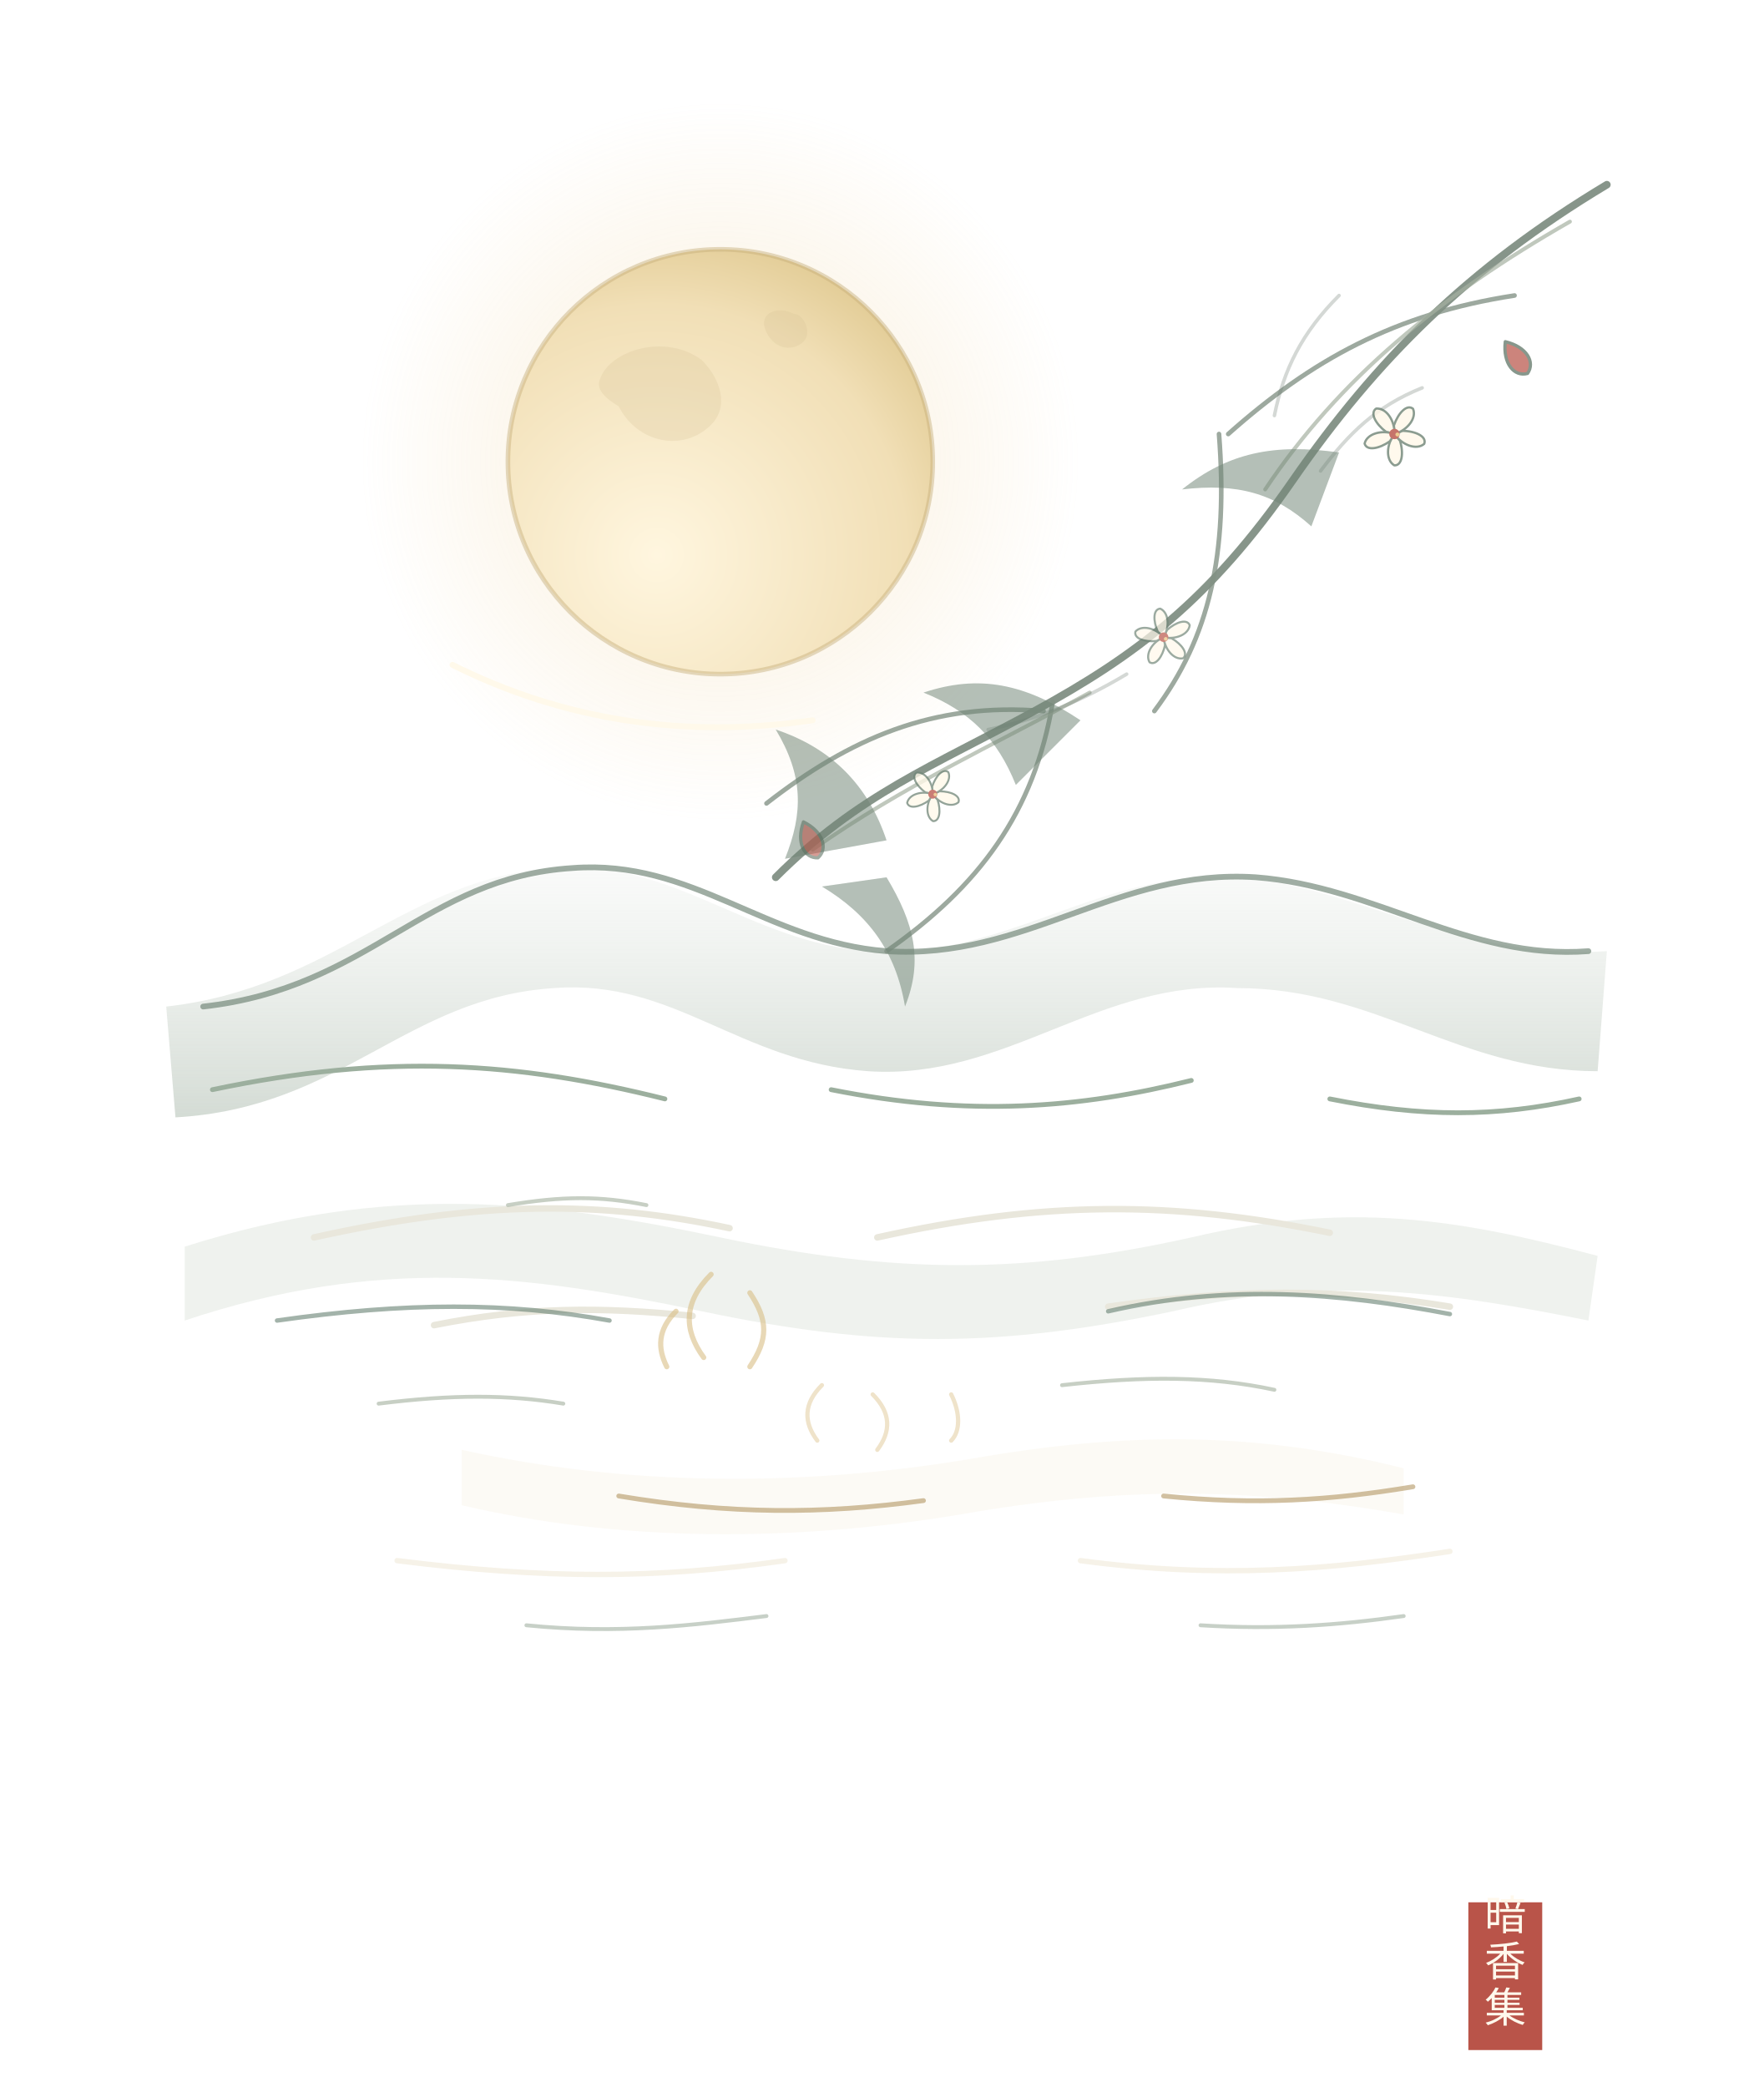
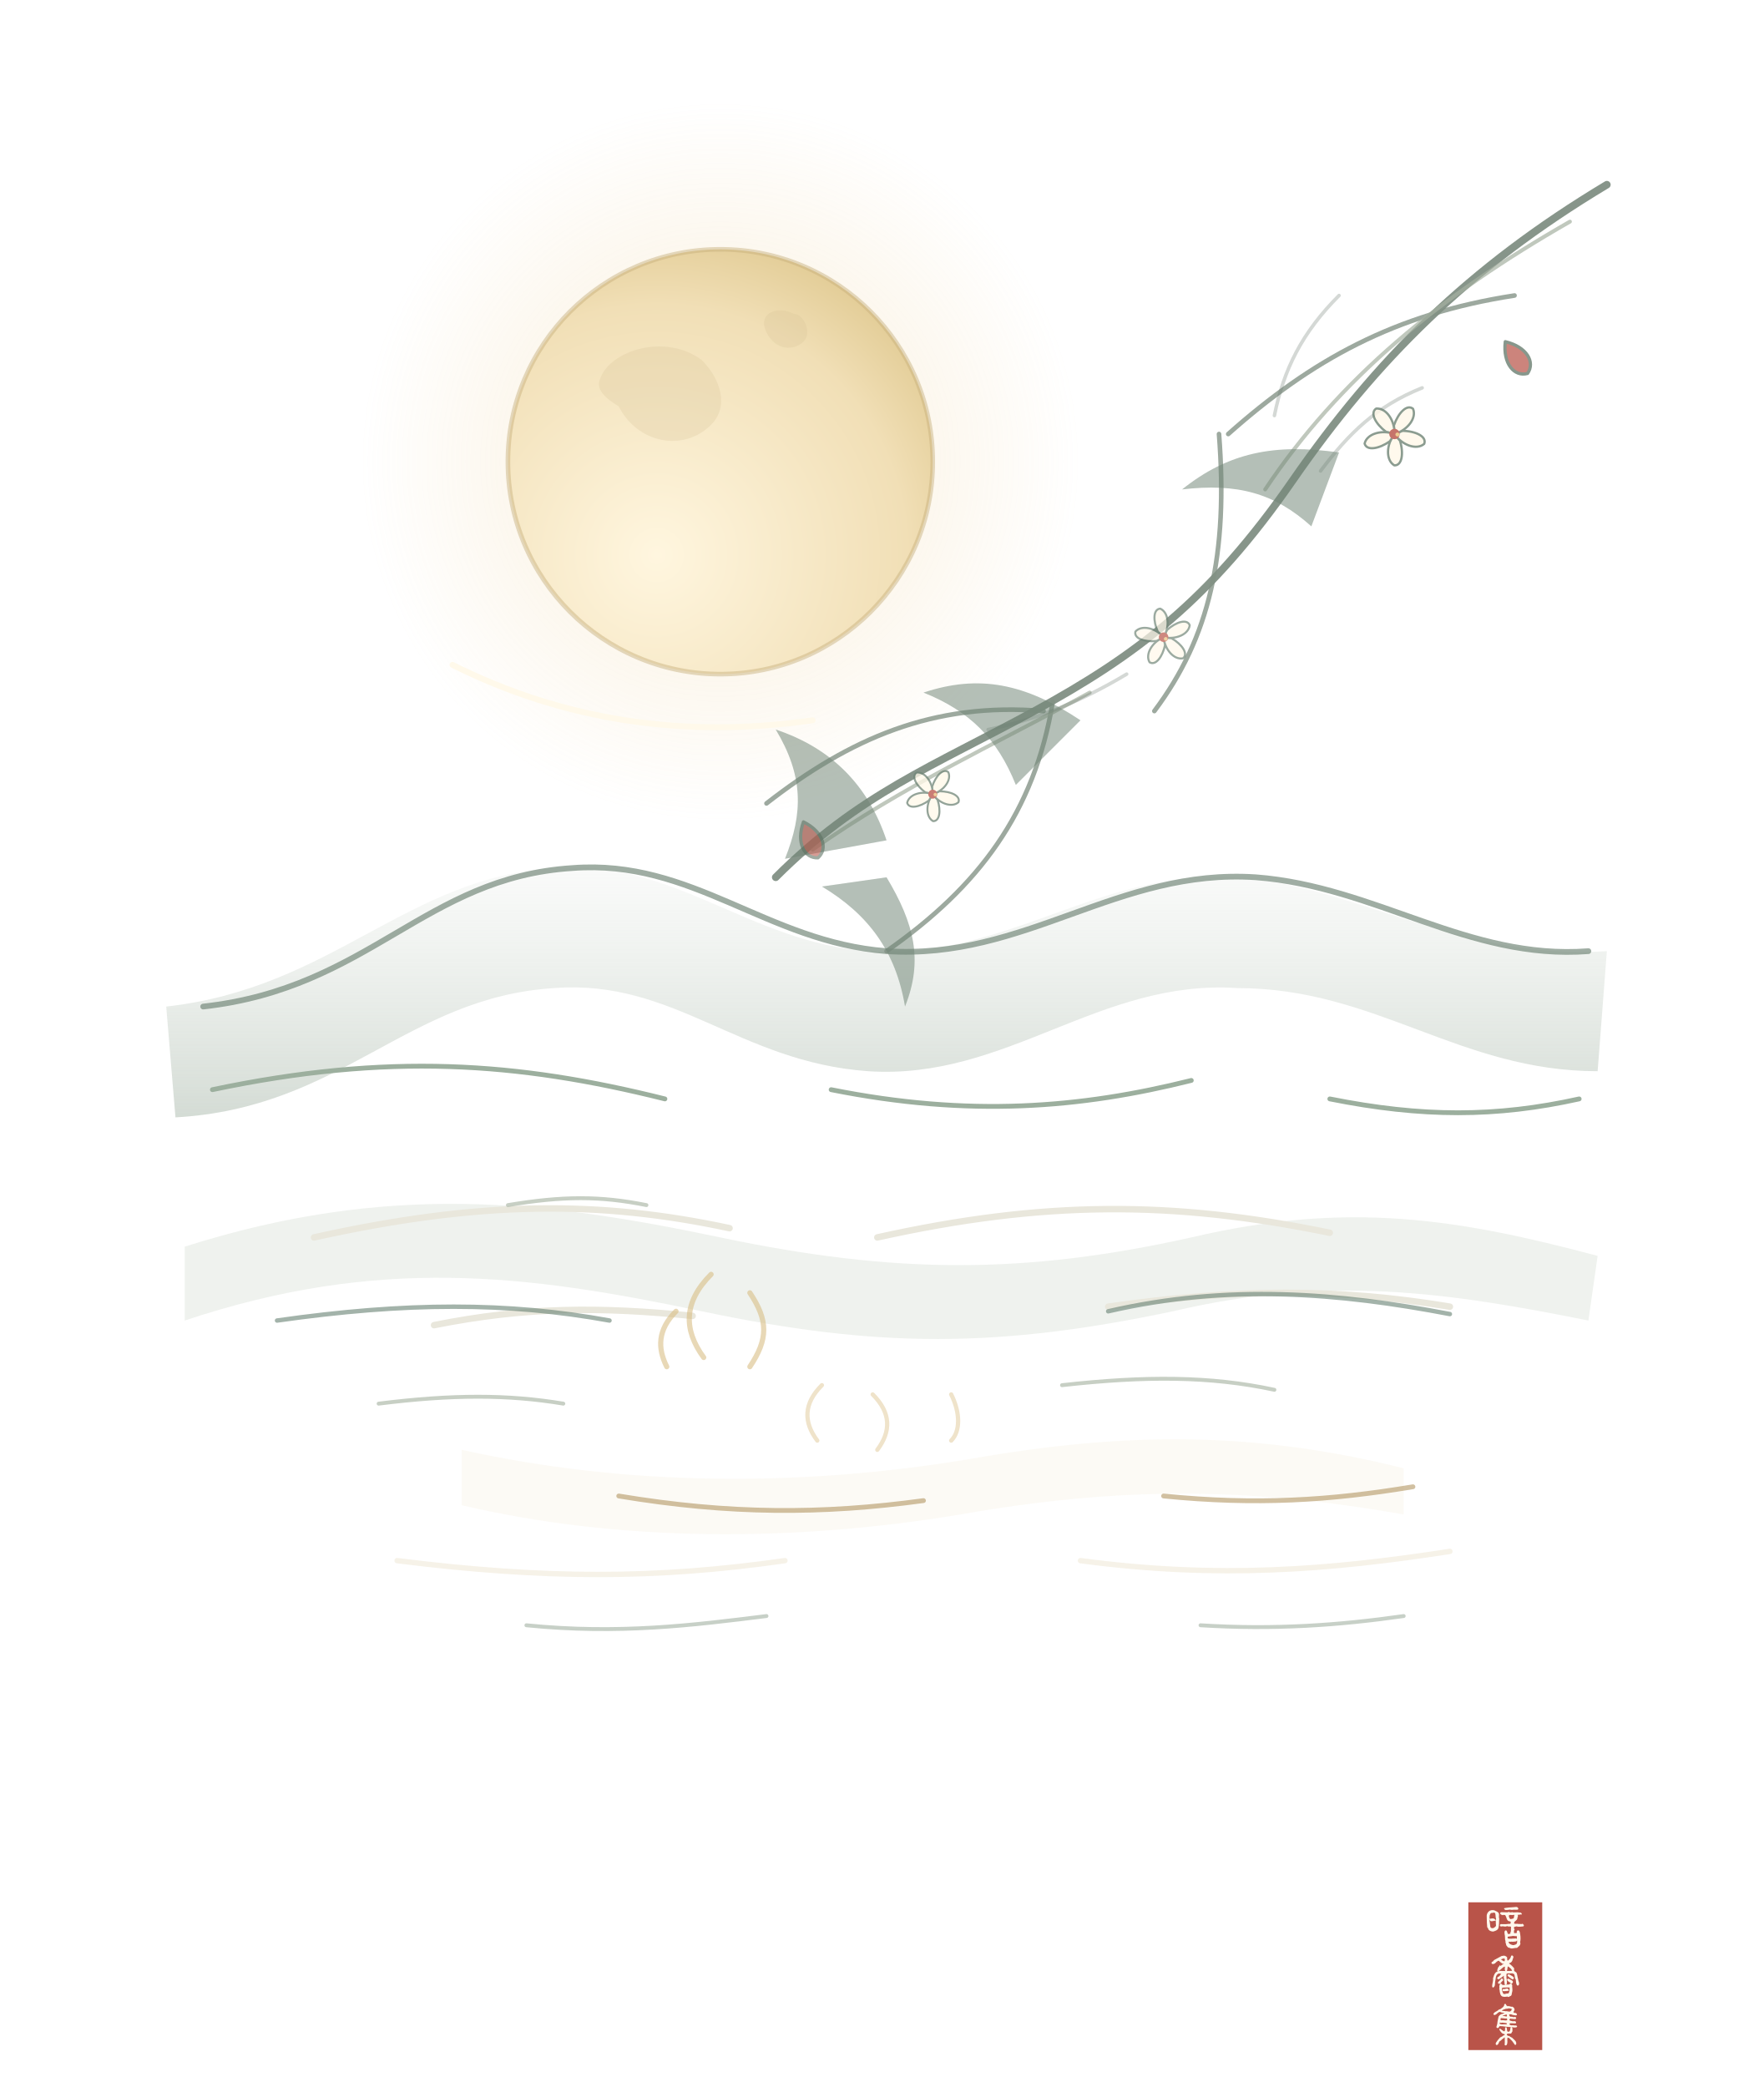
<svg xmlns="http://www.w3.org/2000/svg" viewBox="0 20 191 226" role="img" aria-labelledby="title desc">
  <defs>
    <radialGradient id="moon-halo">
      <stop stop-color="#e9bf72" stop-opacity=".32" />
      <stop offset=".55" stop-color="#e9bf72" stop-opacity=".13" />
      <stop offset="1" stop-color="#e9bf72" stop-opacity="0" />
    </radialGradient>
    <radialGradient id="moon-disc" cx=".35" cy=".28" r=".82">
      <stop stop-color="#fff6df" />
      <stop offset=".72" stop-color="#f1dfb6" />
      <stop offset="1" stop-color="#dfc88f" />
    </radialGradient>
    <linearGradient id="hill-wash" x1="0" y1="0" x2="0" y2="1">
      <stop stop-color="#8da18f" stop-opacity=".38" />
      <stop offset="1" stop-color="#b9c6b8" stop-opacity=".08" />
    </linearGradient>
    <g id="plum-blossom" fill="#fff8e9" stroke="#718678" stroke-width=".34" stroke-linejoin="round">
      <path d="M0 0C-1.7-1.2-2.4-3.4-1.4-4.5C-.3-4.9.5-3.2.5-1.2Z" />
      <path d="M0 0C-1.7-1.2-2.4-3.4-1.4-4.5C-.3-4.9.5-3.2.5-1.2Z" transform="rotate(72)" />
      <path d="M0 0C-1.7-1.2-2.4-3.4-1.4-4.5C-.3-4.9.5-3.2.5-1.2Z" transform="rotate(144)" />
      <path d="M0 0C-1.7-1.2-2.4-3.4-1.4-4.5C-.3-4.9.5-3.2.5-1.2Z" transform="rotate(216)" />
      <path d="M0 0C-1.7-1.2-2.4-3.4-1.4-4.5C-.3-4.9.5-3.2.5-1.2Z" transform="rotate(288)" />
      <circle r=".78" fill="#b95449" stroke="none" />
      <circle cx=".4" cy="-.2" r=".3" fill="#e8c17a" stroke="none" />
    </g>
    <g id="plum-bud" fill="#b95449" stroke="#596f5f" stroke-width=".35">
      <path d="M0 0c-1.6-1.8-1.4-3.7 0-4.2 1.4.5 1.6 2.4 0 4.2Z" />
    </g>
  </defs>
  <g transform="translate(0 266) scale(1 -1)" fill="none" stroke-linecap="round" stroke-linejoin="round">
    <rect x="159" y="24" width="8" height="16" fill="#b95449" stroke="none" />
-     <g fill="#fff8ec" font-family="serif" font-size="4.5" text-anchor="middle" stroke="none">
-       <text x="163" y="37" transform="translate(0 74) scale(1 -1)">暗</text>
-       <text x="163" y="32" transform="translate(0 64) scale(1 -1)">香</text>
-       <text x="163" y="27" transform="translate(0 54) scale(1 -1)">集</text>
+     <g fill="#fff8ec" stroke="none">
+       <path d="M2121 2852Q2157 2793 2219 2774Q2253 2763 2281 2772Q2408 2770 2575 2800Q2589 2803 2611 2807Q2700 2771 2829 2784Q2953 2797 2960 2798Q2999 2799 3032 2795Q3053 2798 3150 2791Q3266 2782 3306 2815Q3339 2842 3339 2898Q3294 3027 3164 3038Q3112 3042 2982 3022Q2902 3010 2861 3011Q2487 2992 2298 2964Q2207 2950 2121 2932Q2095 2923 2096 2891Q2096 2862 2121 2852ZM1632 2499Q1595 2557 1502 2619Q1499 2621 1495 2624Q1358 2701 1256 2738Q1135 2780 989 2753Q922 2741 870 2716Q725 2641 646 2495Q588 2387 585 2272L600 1659Q609 1437 631 1270Q639 1250 678 1207L706 1175Q731 1138 722 1100Q809 958 1018 911Q1078 898 1143 895L1318 949Q1478 1005 1553 1103Q1579 1137 1598 1179Q1648 1330 1659 1598L1670 1907Q1673 1962 1678 2010Q1643 2083 1651 2213Q1658 2344 1658 2366Q1656 2442 1632 2499ZM1393 1452Q1404 1360 1288 1276L1177 1202Q1065 1169 986 1209Q934 1235 904 1293L850 1716Q833 1824 813 1908V1942Q837 1943 851 1907Q870 1856 871 1854Q887 1825 915 1817Q996 1775 1110 1800L1245 1833Q1289 1841 1325 1839Q1354 1844 1368 1868Q1369 1871 1370 1873Q1308 1971 1222 2021Q1115 2059 948 2023Q917 2017 847 1999Q819 2049 829 2125Q840 2210 838 2237Q838 2255 835 2272Q883 2457 962 2502Q972 2507 983 2511Q1029 2505 1126 2529Q1215 2550 1253 2541Q1299 2529 1325 2477Q1349 2416 1357 2273Q1365 2128 1384 2068L1402 2026L1404 2021Q1355 1867 1381 1575Q1376 1630 1393 1452ZM3817 1464 3745 1542Q3718 1567 3692 1578Q3644 1533 3566 1545L3481 1559L3448 1558L3422 1551L3407 1543Q3333 1574 3206 1569L3096 1567Q3027 1569 2975 1589Q2954 1688 3039 1776Q3057 1795 3141 1865Q3224 1936 3246 1990Q3266 2042 3248 2101Q3303 2137 3300 2209L3293 2297Q3294 2347 3328 2374Q3379 2339 3441 2360L3504 2383Q3555 2396 3601 2363Q3637 2403 3641 2418Q3646 2434 3635 2454Q3595 2523 3547 2539Q3528 2545 3505 2545Q3501 2545 3498 2545Q3318 2588 3021 2565L2918 2556Q2862 2590 2775 2578L2675 2565Q2634 2562 2599 2568Q2582 2568 2537 2597L2505 2614Q2461 2630 2440 2568L1973 2579Q1961 2576 1894 2580H1845Q1769 2572 1757 2499Q1755 2410 1856 2364Q1871 2357 1965 2324Q1976 2320 1985 2317Q2016 2354 2081 2343Q2141 2332 2147 2332Q2166 2332 2178 2340Q2236 2283 2282 2147Q2331 2006 2336 1994L2363 1936Q2432 1808 2564 1786Q2581 1783 2599 1782Q2669 1779 2675 1730Q2676 1717 2668 1654L2666 1615Q2666 1607 2668 1600Q2637 1560 2553 1562L2464 1564Q2436 1563 2417 1555Q2275 1529 2010 1538Q1848 1543 1803 1543L1758 1503Q1734 1476 1734 1441Q1732 1387 1803 1340Q1813 1334 1825 1327Q1902 1367 2029 1349L2166 1328Q2284 1317 2360 1373Q2405 1335 2502 1336Q2609 1337 2612 1337Q2665 1333 2702 1316L2690 895Q2651 875 2651 816L2652 755Q2647 710 2599 703L2577 701Q2466 646 2419 716Q2401 743 2375 835Q2347 935 2313 969Q2303 979 2292 986Q2259 1000 2218 990Q2180 981 2167 952Q2121 892 2132 789L2144 680V656Q2176 567 2177 404Q2178 247 2186 190Q2197 120 2224 64Q2203 0 2236 -100Q2270 -200 2272 -206Q2283 -252 2281 -289Q2305 -314 2361 -394Q2414 -470 2459 -495Q2505 -521 2565 -516Q2667 -592 2828 -575Q2859 -572 3014 -544Q3144 -520 3225 -528L3453 -323L3499 -227Q3543 -118 3487 -50Q3570 235 3499 674Q3485 762 3464 861L3412 952Q3396 975 3378 986L3356 995Q3338 1000 3316 997Q3235 995 3210 912L3202 873V872Q3230 782 3176 766Q3156 761 3080 764L3026 763Q2995 759 2975 747Q2945 895 2963 974Q2980 1046 3032 1088Q2982 1100 2972 1143L2960 1225Q2957 1237 2952 1248Q2970 1299 3032 1314L3125 1332Q3150 1339 3168 1350Q3289 1301 3490 1317L3712 1339Q3714 1339 3715 1339Q3778 1326 3806 1381Q3825 1418 3817 1464ZM3202 -152Q3141 -240 2980 -272L2872 -289Q2736 -248 2708 -238Q2543 -174 2495 -52Q2490 -40 2486 -27Q2507 17 2578 12L2673 2Q2714 2 2736 18Q2816 -4 2951 15Q3063 31 3100 30Q3144 29 3197 88L3225 121Q3243 28 3231 -55Q3223 -112 3202 -152ZM3202 496Q3225 374 3211 311Q3204 282 3191 257Q3147 308 3061 297L2962 281Q2921 278 2895 292Q2779 262 2590 273L2463 280Q2413 310 2407 404Q2407 408 2406 440Q2480 465 2636 480Q2788 494 2861 519Q2992 498 3194 496ZM2816 2010Q2801 2010 2731 1990Q2649 1968 2616 1996Q2597 2012 2588 2044Q2523 2141 2516 2222Q2513 2261 2520 2306Q2571 2350 2672 2342L2813 2329Q2814 2329 2816 2329Q2864 2347 2961 2343Q2986 2342 3009 2340Q2974 2309 2967 2221Q2959 2130 2952 2108Q2932 2034 2861 2016L2819 2010Z" transform="translate(160.26 35.71928) scale(0.0012442)" />
+       <path d="M2802 980Q2771 1062 2743 1230Q2715 1399 2681 1486Q2675 1501 2668 1516Q2647 1558 2581 1598L2519 1635Q2466 1673 2459 1726Q2440 1754 2453 1822Q2465 1892 2459 1918Q2272 2133 2148 2235Q2080 2291 2015 2329L2031 2362Q2211 2397 2298 2587Q2329 2655 2371 2818Q2373 2826 2375 2832Q2366 2853 2394 2890Q2408 2909 2408 2915Q2334 3026 2283 3041Q2213 3043 2189 2983Q2186 2976 2168 2906Q2155 2855 2132 2832Q2124 2781 2071 2734Q2023 2691 2014 2681Q1997 2661 1989 2639Q1976 2639 1948 2610Q1917 2577 1897 2584Q1884 2589 1872 2605L1847 2705Q1833 2778 1855 2832Q1815 2941 1679 2991L1603 3014Q1588 3018 1562 3024Q1530 3002 1462 3004Q1394 3005 1366 2991Q1359 2988 1352 2983Q1249 2918 1016 2803Q799 2697 682 2622Q675 2563 621 2529L542 2481Q509 2459 489 2429Q456 2384 497 2340L534 2304L540 2295Q668 2264 787 2350Q841 2388 883 2446Q902 2457 969 2511Q1041 2570 1094 2574Q1110 2575 1126 2572Q1160 2520 1244 2462Q1326 2407 1351 2382L1369 2362Q1398 2312 1462 2313L1539 2316Q1552 2315 1562 2312Q1422 2243 1269 2119Q1238 2183 1204 2179Q1194 2177 1185 2170Q1178 2124 1123 2062L1074 2006Q1052 1978 1042 1952Q1031 1931 1016 1860L1003 1811Q988 1771 959 1742Q1046 1682 997 1641L969 1623L881 1579L860 1564Q853 1557 850 1550Q756 1466 699 1305L626 1076Q620 1061 615 1047Q634 915 594 723L554 528Q533 407 540 309Q559 247 607 236Q619 233 632 234Q748 298 775 452Q782 495 788 637Q791 711 799 753Q820 822 840 989Q860 1159 894 1241Q929 1325 992 1382Q1063 1466 1187 1456Q1206 1455 1317 1435Q1327 1433 1336 1432L1160 1223Q1041 1166 1001 1115L984 1089Q978 1077 975 1064Q976 1006 1023 982L1109 946Q1160 992 1294 1073Q1433 1157 1494 1216Q1523 1243 1545 1273Q1563 1222 1557 1154Q1554 1119 1545 1080Q1592 1032 1589 935L1586 829Q1587 795 1595 770Q1616 726 1616 638L1618 576Q1625 522 1663 494Q1660 459 1612 459Q1605 459 1595 460Q1499 442 1433 473Q1390 492 1364 532Q1357 541 1352 552Q1319 588 1281 580Q1268 578 1252 569Q1140 414 1166 248Q1170 224 1177 200Q1181 181 1163 140Q1144 98 1158 75Q1166 62 1185 50L1207 -161Q1236 -368 1329 -478Q1332 -483 1336 -487Q1464 -615 1796 -566Q1830 -562 1872 -554Q1942 -621 2040 -561Q2058 -549 2098 -520Q2201 -502 2234 -402Q2246 -366 2261 -253Q2272 -167 2291 -126Q2319 -33 2302 131Q2285 290 2285 328Q2284 382 2291 427Q2295 474 2237 524Q2219 540 2199 552Q2264 573 2310 629Q2324 646 2341 670Q2375 777 2286 842Q2255 865 2151 911Q2050 956 2015 996Q1954 1011 1907 998Q1851 983 1839 929Q1856 837 1946 770Q1955 764 2049 703Q2128 652 2165 603L2172 575Q2171 570 2165 569Q2118 587 2072 552Q2060 542 2050 530Q2037 514 2031 494Q1977 508 1873 492Q1783 478 1748 487L1730 494L1805 519Q1838 627 1822 800Q1806 970 1806 986Q1805 1000 1805 1013L1788 1030Q1796 1089 1787 1227Q1778 1364 1800 1435Q1802 1442 1805 1449Q1887 1474 2019 1467Q2153 1461 2214 1468Q2249 1473 2283 1482L2335 1450Q2377 1429 2408 1449Q2482 1390 2503 1269L2525 1092Q2544 988 2601 929L2622 687Q2644 510 2718 427Q2762 382 2817 414Q2844 430 2861 460Q2914 553 2879 682Q2876 693 2835 815Q2801 914 2802 980ZM1319 2689Q1339 2718 1417 2737Q1490 2755 1512 2765Q1576 2793 1618 2750L1632 2731L1643 2704Q1651 2674 1646 2639Q1642 2545 1579 2522L1436 2594Q1360 2636 1319 2689ZM1495 1675Q1351 1694 1217 1685Q1124 1678 1042 1658Q1149 1690 1278 1806L1426 1941Q1534 2035 1629 2069Q1663 2025 1650 1954Q1638 1886 1637 1876Q1637 1848 1646 1826Q1630 1765 1672 1717L1696 1692Q1678 1669 1611 1678Q1540 1689 1519 1685Q1505 1682 1495 1675ZM1822 242Q1857 230 1934 240Q2008 250 2040 235Q2054 228 2065 217L2054 -12Q2039 -197 1951 -273Q1937 -284 1922 -294Q1864 -271 1768 -299L1670 -326Q1580 -346 1512 -311Q1431 -139 1409 -43Q1381 77 1403 200Q1466 236 1597 234Q1737 233 1759 234Q1793 236 1822 242ZM1805 1692Q1854 1750 1867 1856L1880 1970Q1891 2038 1922 2086Q2149 1931 2236 1792Q2267 1742 2283 1692Q2132 1678 1969 1683Q1888 1685 1805 1692ZM2291 1239Q2242 1252 2159 1310Q2079 1367 2036 1380Q1988 1394 1939 1382Q1895 1371 1884 1317Q1879 1285 1889 1256Q2007 1136 2200 1014Q2235 991 2308 946Q2322 955 2374 971Q2414 983 2422 1008Q2425 1017 2425 1030Q2446 1099 2388 1154L2307 1222Q2298 1231 2291 1239ZM1319 653Q1326 710 1391 764L1457 817Q1511 868 1495 929Q1469 986 1419 1015Q1369 1045 1336 1013Q1299 939 1195 843L1109 763Q1077 730 1059 703Q1030 658 1060 609Q1078 580 1109 569Q1170 540 1231 586L1300 641Q1310 648 1319 653ZM1478 117 1436 -18Q1469 -86 1560 -85Q1571 -84 1670 -74Q1734 -66 1771 -76Q1791 -77 1836 -59Q1877 -42 1906 -59Q1909 -58 1955 -52Q1994 -46 1995 -25Q1996 -15 1989 -1Q1952 128 1861 143L1823 145L1771 138L1623 106L1569 100L1525 103Q1500 107 1478 117Z" transform="translate(160.9131 30.48051) scale(0.00123953)" />
+       <path d="M2245 984 2366 996Q2440 1010 2462 1068Q2463 1071 2464 1074Q2455 1145 2384 1161Q2370 1164 2289 1170Q2251 1172 2230 1180Q2219 1147 2179 1162L2157 1175Q2144 1184 2139 1195Q2045 1167 1937 1182Q1850 1194 1793 1233Q1794 1245 1784 1296Q1776 1335 1793 1353Q1871 1376 2033 1364Q2197 1351 2256 1355Q2304 1358 2343 1368Q2383 1401 2366 1450L2344 1510Q2343 1511 2343 1512Q2281 1563 2194 1556L2092 1544Q2029 1542 1981 1572Q1926 1560 1835 1609Q1770 1643 1762 1647Q1750 1695 1819 1764Q1823 1768 1830 1775Q1873 1796 1922 1777Q1961 1761 1966 1760Q2017 1772 2128 1754Q2239 1736 2289 1746Q2328 1753 2358 1775L2379 1840Q2387 1877 2358 1896Q2278 1959 2176 1930Q2152 1923 2124 1911Q2073 1962 1952 1960Q2010 1961 1860 1956Q1754 1994 1747 2175L1966 2160Q2000 2127 2081 2117Q2159 2107 2183 2095Q2192 2091 2200 2085Q2251 2097 2332 2079Q2366 2071 2373 2070L2430 2119Q2458 2148 2449 2175Q2437 2225 2372 2272L2328 2303Q2283 2276 2228 2305L2169 2337Q2145 2348 2124 2348Q2131 2397 2178 2464Q2220 2525 2228 2559Q2229 2563 2230 2567Q2231 2703 2146 2788Q2105 2830 2041 2861Q1971 2846 1862 2878L1759 2907Q1670 2926 1597 2906Q1585 2917 1533 2952Q1481 2986 1471 3025Q1468 3037 1468 3050Q1460 3093 1413 3108Q1362 3125 1325 3096Q1309 3084 1302 3065Q1314 2929 1156 2796Q1115 2761 1069 2733Q1022 2668 904 2629L805 2597Q748 2527 625 2460L500 2392L446 2356L406 2323L375 2289Q363 2274 352 2258Q291 2209 375 2123L383 2115Q485 2101 590 2184Q605 2197 694 2278Q789 2365 860 2385Q900 2397 941 2394Q997 2348 1116 2327Q1243 2305 1263 2300Q1284 2294 1302 2288Q1292 2252 1246 2243Q1196 2233 1194 2233L1177 2223L1174 2220Q999 2206 865 2068Q823 2025 790 1972Q779 1905 726 1673Q678 1460 677 1338Q669 1313 628 1153Q614 1098 601 1059Q572 1010 622 976L682 940Q688 936 692 931Q758 923 819 1010L880 1104Q911 1120 984 1106Q1057 1091 1086 1099Q1093 1101 1099 1104L1526 1048Q1706 1028 1845 1029Q1849 1024 1877 1011Q1899 1001 1891 984Q1888 961 1871 955L1860 954L1843 797Q1823 672 1746 622L1717 607Q1601 586 1567 672Q1552 710 1544 822Q1535 940 1507 986Q1503 993 1499 999Q1478 1020 1426 1001Q1383 985 1378 984Q1374 957 1378 846Q1382 724 1349 678Q1339 664 1326 654L1302 641Q1295 639 1287 637Q1201 672 1084 765L993 836L939 871Q924 879 910 886Q849 872 872 776L880 750L999 583Q1081 476 1174 426Q1194 415 1260 404Q1322 393 1338 366L1346 346Q1348 338 1348 328Q1323 293 1265 279Q1225 269 1220 267Q1178 207 1087 165L987 120L944 94L925 79Q873 36 789 -72Q726 -151 692 -185Q678 -219 618 -296Q551 -380 537 -434Q524 -486 541 -539Q555 -574 599 -592Q623 -602 646 -600Q733 -564 785 -457L854 -296Q859 -285 865 -275Q933 -250 1014 -170Q1097 -88 1109 -77Q1142 -48 1174 -27Q1209 -21 1248 27Q1281 69 1297 78Q1320 91 1348 79Q1357 -25 1350 -299Q1347 -403 1348 -464Q1330 -509 1338 -557Q1344 -591 1363 -615Q1392 -647 1449 -623Q1500 -602 1506 -601Q1510 -600 1514 -600Q1587 -482 1586 -315L1577 -87Q1577 7 1597 79Q1698 64 1783 -1Q1835 -41 1860 -87Q2045 -240 2199 -491Q2224 -530 2245 -569Q2293 -587 2330 -577Q2362 -568 2373 -539Q2417 -368 2301 -218Q2253 -156 2131 -48L2035 40Q2014 60 1996 79Q1936 86 1858 145Q1788 197 1762 209Q1710 233 1657 222Q1644 246 1598 268L1560 288Q1523 313 1529 358Q1556 435 1639 440Q1654 441 1741 434Q1799 430 1830 441Q1905 414 1949 480Q1957 492 1992 566Q2017 618 2041 637Q2033 681 2040 794Q2047 901 2026 946Q2009 981 1971 1000L1937 1014H1936H2011Q2045 997 2136 997Q2216 997 2245 984ZM1438 2145Q1444 2145 1480 2158Q1516 2170 1526 2142L1529 2130Q1524 2104 1540 2062Q1555 2024 1541 2002Q1537 1995 1529 1987Q1493 1970 1417 1990L1344 2006Q1330 2009 1318 2009Q1294 2037 1240 2020Q1194 2007 1182 2009Q1164 2013 1159 2039Q1226 2077 1408 2135Q1426 2141 1438 2145ZM1483 1263Q1401 1280 1244 1269Q1096 1259 1031 1271Q944 1286 880 1338Q849 1385 929 1424Q935 1426 941 1429Q993 1393 1076 1410Q1155 1425 1156 1425Q1213 1431 1250 1398Q1307 1418 1403 1393Q1493 1369 1522 1368Q1526 1368 1529 1368Q1548 1324 1525 1291L1511 1277Q1499 1267 1483 1263ZM1566 1647Q1486 1609 1355 1625L1210 1643L1147 1644Q1105 1642 1069 1632Q1065 1634 1014 1650L984 1663Q963 1674 956 1693L973 1787Q985 1826 1024 1836Q1104 1836 1262 1811Q1404 1789 1492 1802Q1503 1804 1514 1806Q1562 1795 1563 1738L1562 1665Q1563 1655 1566 1647ZM1657 2424Q1616 2457 1520 2454L1425 2452L1381 2458L1350 2468L1348 2469Q1313 2476 1198 2481L1130 2488Q1105 2492 1084 2499Q1179 2601 1420 2665Q1435 2669 1453 2673Q1585 2674 1737 2715Q1742 2717 1747 2718Q1774 2693 1848 2696Q1915 2698 1935 2688Q1952 2681 1959 2665Q1966 2650 1966 2627Q1984 2557 1926 2507L1846 2446Q1825 2428 1815 2409Q1788 2443 1738 2430Q1691 2417 1684 2417Q1669 2416 1657 2424Z" transform="translate(161.3247 25.26044) scale(0.00120078)" />
    </g>
    <circle cx="78" cy="196" r="39" fill="url(#moon-halo)" stroke="none" />
    <circle cx="78" cy="196" r="23" fill="url(#moon-disc)" stroke="#c7ae7b" stroke-opacity=".46" stroke-width=".5" />
    <path fill="#d5c397" fill-opacity=".25" stroke="none" d="M67 202c2-4 7-5 10-2 2 2 1 5-1 7-4 3-10 1-11-2-.5-1 .3-2 2-3Zm16 8c1-2 3-2 4-1 1 1 0 3-1 3-2 1-4 0-3-2Z" />
    <path stroke="#fff9ea" stroke-width=".64" d="M49 174c12-6 25-8 39-6" />
    <path fill="url(#hill-wash)" stroke="none" d="M18 137c18 2 26 14 42 15 13 1 21-8 34-9 15-1 25 9 40 8 13-1 24-9 40-8l-1-13c-15 0-24 9-39 9-15 1-25-10-40-9-14 1-21 10-34 9-16-1-23-13-41-14Z" />
    <path stroke="#738879" stroke-opacity=".68" stroke-width=".62" d="M22 137c18 2 24 14 40 15 13 1 21-8 34-9 15-1 25 9 40 8 13-1 23-9 36-8" />
    <path stroke="#9caf9e" stroke-width=".52" d="M23 128c19 4 33 3 49-1m18 1c15-3 27-2 39 1m15-2c10-2 18-2 27 0" />
    <path fill="#c5d0c1" fill-opacity=".27" stroke="none" d="M20 111c22 7 39 5 58 1 19-4 33-4 51 0 17 4 29 2 44-2l-1-7c-15 3-28 5-45 1-19-4-32-4-51 0-19 4-35 6-56-1Z" />
    <path stroke="#e9e7dc" stroke-width=".7" d="M34 112c18 4 31 4 45 1m16-1c18 4 32 4 49 .5m-97-10c10 2 18 2 28 1m45 1c14 2 25 2 37 0" />
    <path stroke="#6f887a" stroke-opacity=".64" stroke-width=".48" d="M30 103c14 2 25 2 36 0m54 1c13 3 25 2 37-.3" />
    <path stroke="#d8bc82" stroke-opacity=".58" stroke-width=".56" d="M77 108c-3-3-3-6-.8-9m5 7c2-3 2-5 0-8m-8 6c-2-2-2-4-1-6" />
    <path stroke="#aebaa9" stroke-opacity=".68" stroke-width=".42" d="M41 94c8 1 14 1 20 0m54 2c9 1 16 1 23-.5m-83 20c6 1 10 1 15 0" />
    <path stroke="#657769" stroke-opacity=".78" stroke-width=".82" d="M174 226c-15-9-25-19-34-32-9-13-17-19-28-25-11-6-19-9-28-18" />
    <path stroke="#819184" stroke-opacity=".78" stroke-width=".5" d="M164 214c-13-2-22-7-31-15m-20-30c-12 1-21-3-30-10m31 11c-2-12-8-20-18-27m36 56c1-13-1-22-7-30" />
    <path stroke="#a6b1a1" stroke-opacity=".7" stroke-width=".42" d="M170 222c-14-8-25-17-33-29m-19-22c-11-6-20-10-30-17" />
    <path stroke="#647568" stroke-opacity=".28" stroke-width=".38" d="M154 204c-5-2-8-5-11-9m-21-22c-5-3-10-5-15-6m38 47c-4-4-6-8-7-13" />
    <path fill="#718576" fill-opacity=".52" stroke="none" d="M145 197c-7 1-12 0-17-4 6 .7 10-.4 14-4Zm-28-29c-6 4-11 5-17 3 5-2 8-5 10-10Zm-21-13c-2 6-6 10-12 12 3-5 3-9 1-14Zm-7-5c5-3 8-7 9-13 2 5 1 9-2 14Z" />
    <use href="#plum-blossom" transform="translate(151 199) scale(.72) rotate(17)" opacity=".82" />
    <use href="#plum-blossom" transform="translate(126 177) scale(.66) rotate(-12)" opacity=".7" />
    <use href="#plum-blossom" transform="translate(101 160) scale(.62) rotate(18)" opacity=".76" />
    <use href="#plum-bud" transform="translate(163 209) rotate(35)" opacity=".72" />
    <use href="#plum-bud" transform="translate(87 157) rotate(22)" opacity=".58" />
    <path fill="#e5c998" fill-opacity=".1" stroke="none" d="M50 89c18-4 37-4 55-1 17 3 31 3 47-1v-5c-17 3-31 3-48 0-18-3-37-3-54 1Z" />
    <path stroke="#b49a68" stroke-opacity=".62" stroke-width=".52" d="M67 84c12-2 22-2 33-.5m26 .5c10-1 18-.5 27 1" />
    <path stroke="#f5f0e4" stroke-opacity=".84" stroke-width=".58" d="M43 77c16-2 28-2 42 0m32 0c15-2 27-1 40 1" />
    <path stroke="#9faf9f" stroke-opacity=".58" stroke-width=".42" d="M57 70c10-1 18 0 26 1m47-1c8-.5 15 0 22 1" />
    <path stroke="#d8bc82" stroke-opacity=".42" stroke-width=".46" d="M89 96c-2-2-2-4-.5-6m6 5c2-2 2-4 .5-6m8 6c1-2 1-4 0-5" />
  </g>
</svg>
